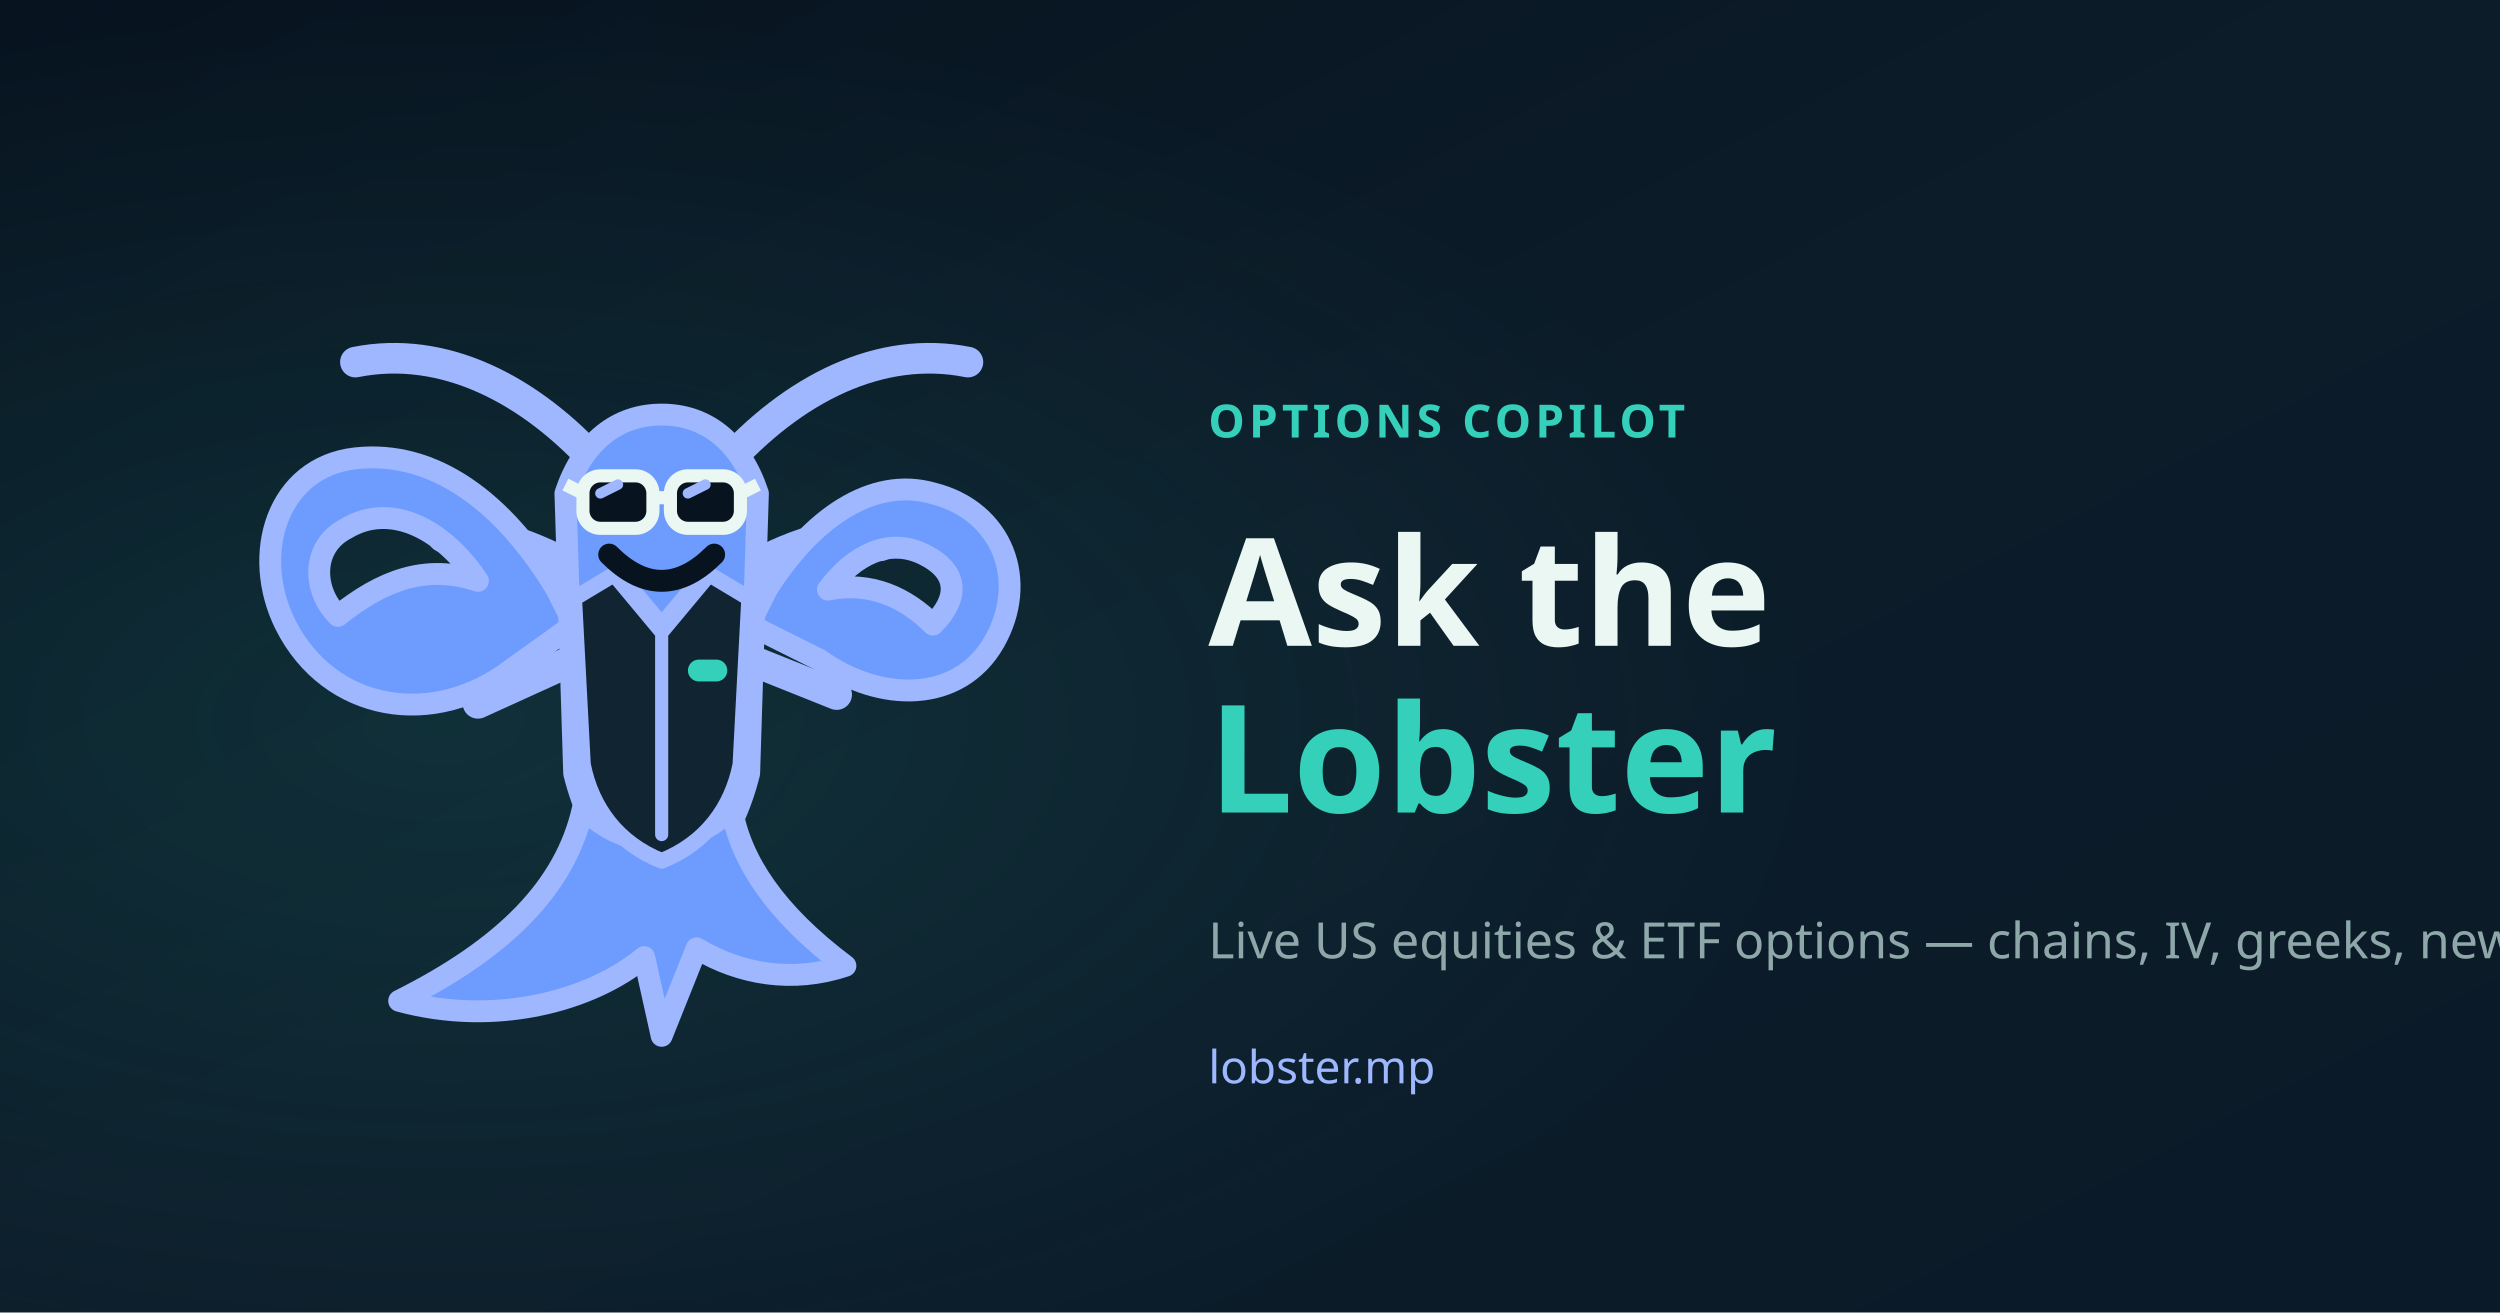
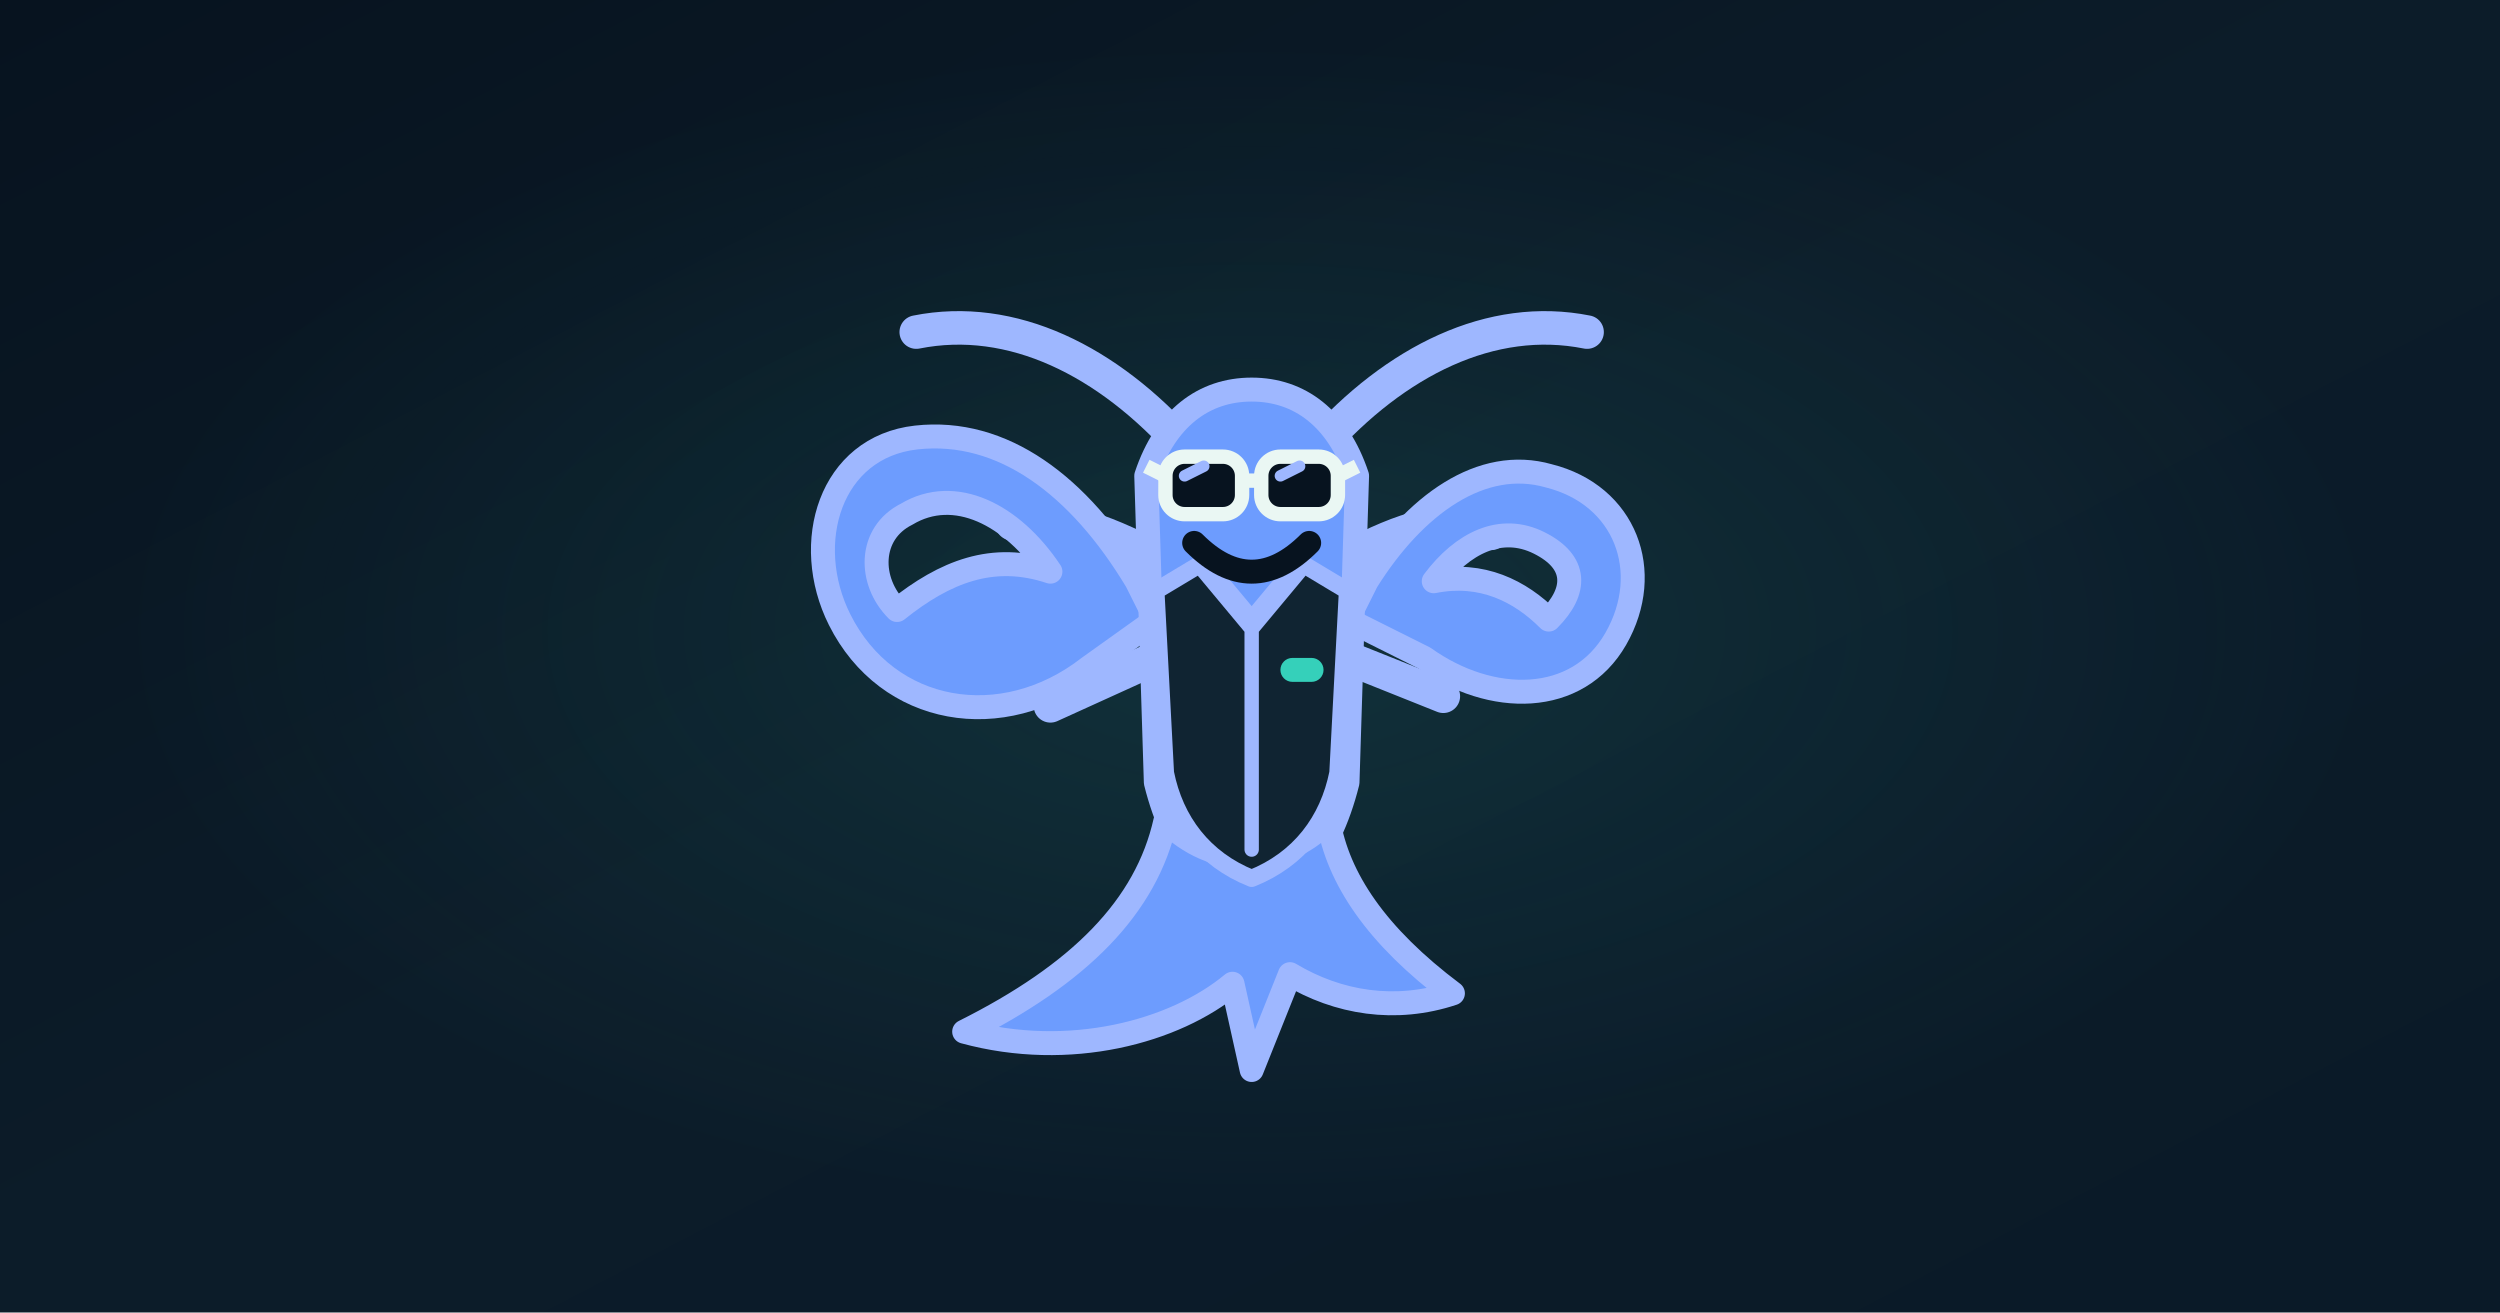
- <svg xmlns="http://www.w3.org/2000/svg" width="1200" height="630" viewBox="0 0 1200 630" role="img" aria-label="Lobster MP — Ask the Lobster">
+ <svg xmlns="http://www.w3.org/2000/svg" width="1200" height="630" viewBox="0 0 1200 630" role="img" aria-label="Lobster MP mascot">
  <defs>
    <linearGradient id="bg" x1="0" y1="0" x2="1" y2="1">
      <stop offset="0%" stop-color="#07131F" />
      <stop offset="48%" stop-color="#0C1C29" />
      <stop offset="100%" stop-color="#0A1A28" />
    </linearGradient>
-     <radialGradient id="glow" cx="18%" cy="55%" r="55%">
+     <radialGradient id="glow" cx="50%" cy="48%" r="45%">
      <stop offset="0%" stop-color="#35D0BA" stop-opacity="0.12" />
      <stop offset="100%" stop-color="#35D0BA" stop-opacity="0" />
    </radialGradient>
  </defs>
  <rect width="1200" height="630" fill="url(#bg)" />
  <rect width="1200" height="630" fill="url(#glow)" />
-   <g transform="translate(116 115) scale(4.2)">
+   <g transform="translate(380 95) scale(4.6)">
    <g fill="none" stroke="#9EB7FF" stroke-linecap="round" stroke-linejoin="round" stroke-width="3.5">
      <path d="M41 26C33 17 23 12 13 14" />
      <path d="M55 26C63 17 73 12 83 14" />
      <path d="M37 37C31 34 27 33 23 34" />
      <path d="M59 37C65 34 69 33 73 35" />
      <path d="M38 48L27 53M58 48L68 52" />
    </g>
    <g fill="#6D9CFE" stroke="#9EB7FF" stroke-linejoin="round" stroke-width="2.5">
      <path d="M36 40C30 30 22 24 13 25C4 26 1 36 5 44C10 54 22 56 31 49L38 44L36 40ZM12 33C17 30 23 33 27 39C21 37 16 39 11 43C8 40 8 35 12 33Z" fill-rule="evenodd" />
      <path d="M60 40C65 32 72 27 79 29C87 31 90 39 86 46C82 53 73 53 66 48L58 44L60 40ZM78 36C74 34 70 36 67 40C72 39 76 41 79 44C82 41 82 38 78 36Z" fill-rule="evenodd" />
      <path d="M37 29C39 23 43 20 48 20C53 20 57 23 59 29L58 61C56 69 52 73 48 73C44 73 40 69 38 61L37 29Z" />
      <path d="M39 65C37 74 30 81 18 87C29 90 40 87 46 82L48 91L52 81C57 84 63 85 69 83C61 77 57 71 56 65C51 70 44 70 39 65Z" />
    </g>
    <g fill="#102432" stroke="#9EB7FF" stroke-linejoin="round" stroke-width="1.8">
      <path d="M38 41L43 38L48 44L53 38L58 41L57 60C56 65 53 69 48 71C43 69 40 65 39 60L38 41Z" />
    </g>
    <g fill="none" stroke="#9EB7FF" stroke-linecap="round" stroke-width="1.5">
      <path d="M43 39L48 45L53 39M48 45V68" />
    </g>
    <rect x="51" y="48" width="4.5" height="2.5" rx="1.25" fill="#35D0BA" />
    <g fill="#07131F" stroke="#EAF7F3" stroke-linejoin="round" stroke-width="1.5">
      <rect x="39" y="27" width="8" height="6" rx="2" />
      <rect x="49" y="27" width="8" height="6" rx="2" />
      <path d="M47 29.5H49M39 29L37 28M57 29L59 28" fill="none" />
    </g>
    <g fill="none" stroke="#9EB7FF" stroke-linecap="round" stroke-width="1.2">
      <path d="M41 29L43 28M51 29L53 28" />
    </g>
    <path d="M42 36Q48 42 54 36" fill="none" stroke="#07131F" stroke-linecap="round" stroke-width="2.5" />
  </g>
-   <text x="580" y="210" fill="#35D0BA" font-family="Segoe UI, sans-serif" font-size="22" font-weight="600" letter-spacing="2">OPTIONS COPILOT</text>
-   <text x="580" y="310" fill="#EAF7F3" font-family="Segoe UI, sans-serif" font-size="72" font-weight="700">Ask the</text>
-   <text x="580" y="390" fill="#35D0BA" font-family="Segoe UI, sans-serif" font-size="72" font-weight="700">Lobster</text>
-   <text x="580" y="460" fill="#8EA8AA" font-family="Segoe UI, sans-serif" font-size="24">Live US equities &amp; ETF options — chains, IV, greeks, news, and SQL.</text>
-   <text x="580" y="520" fill="#9EB7FF" font-family="Segoe UI, sans-serif" font-size="22">lobster.mp</text>
</svg>
